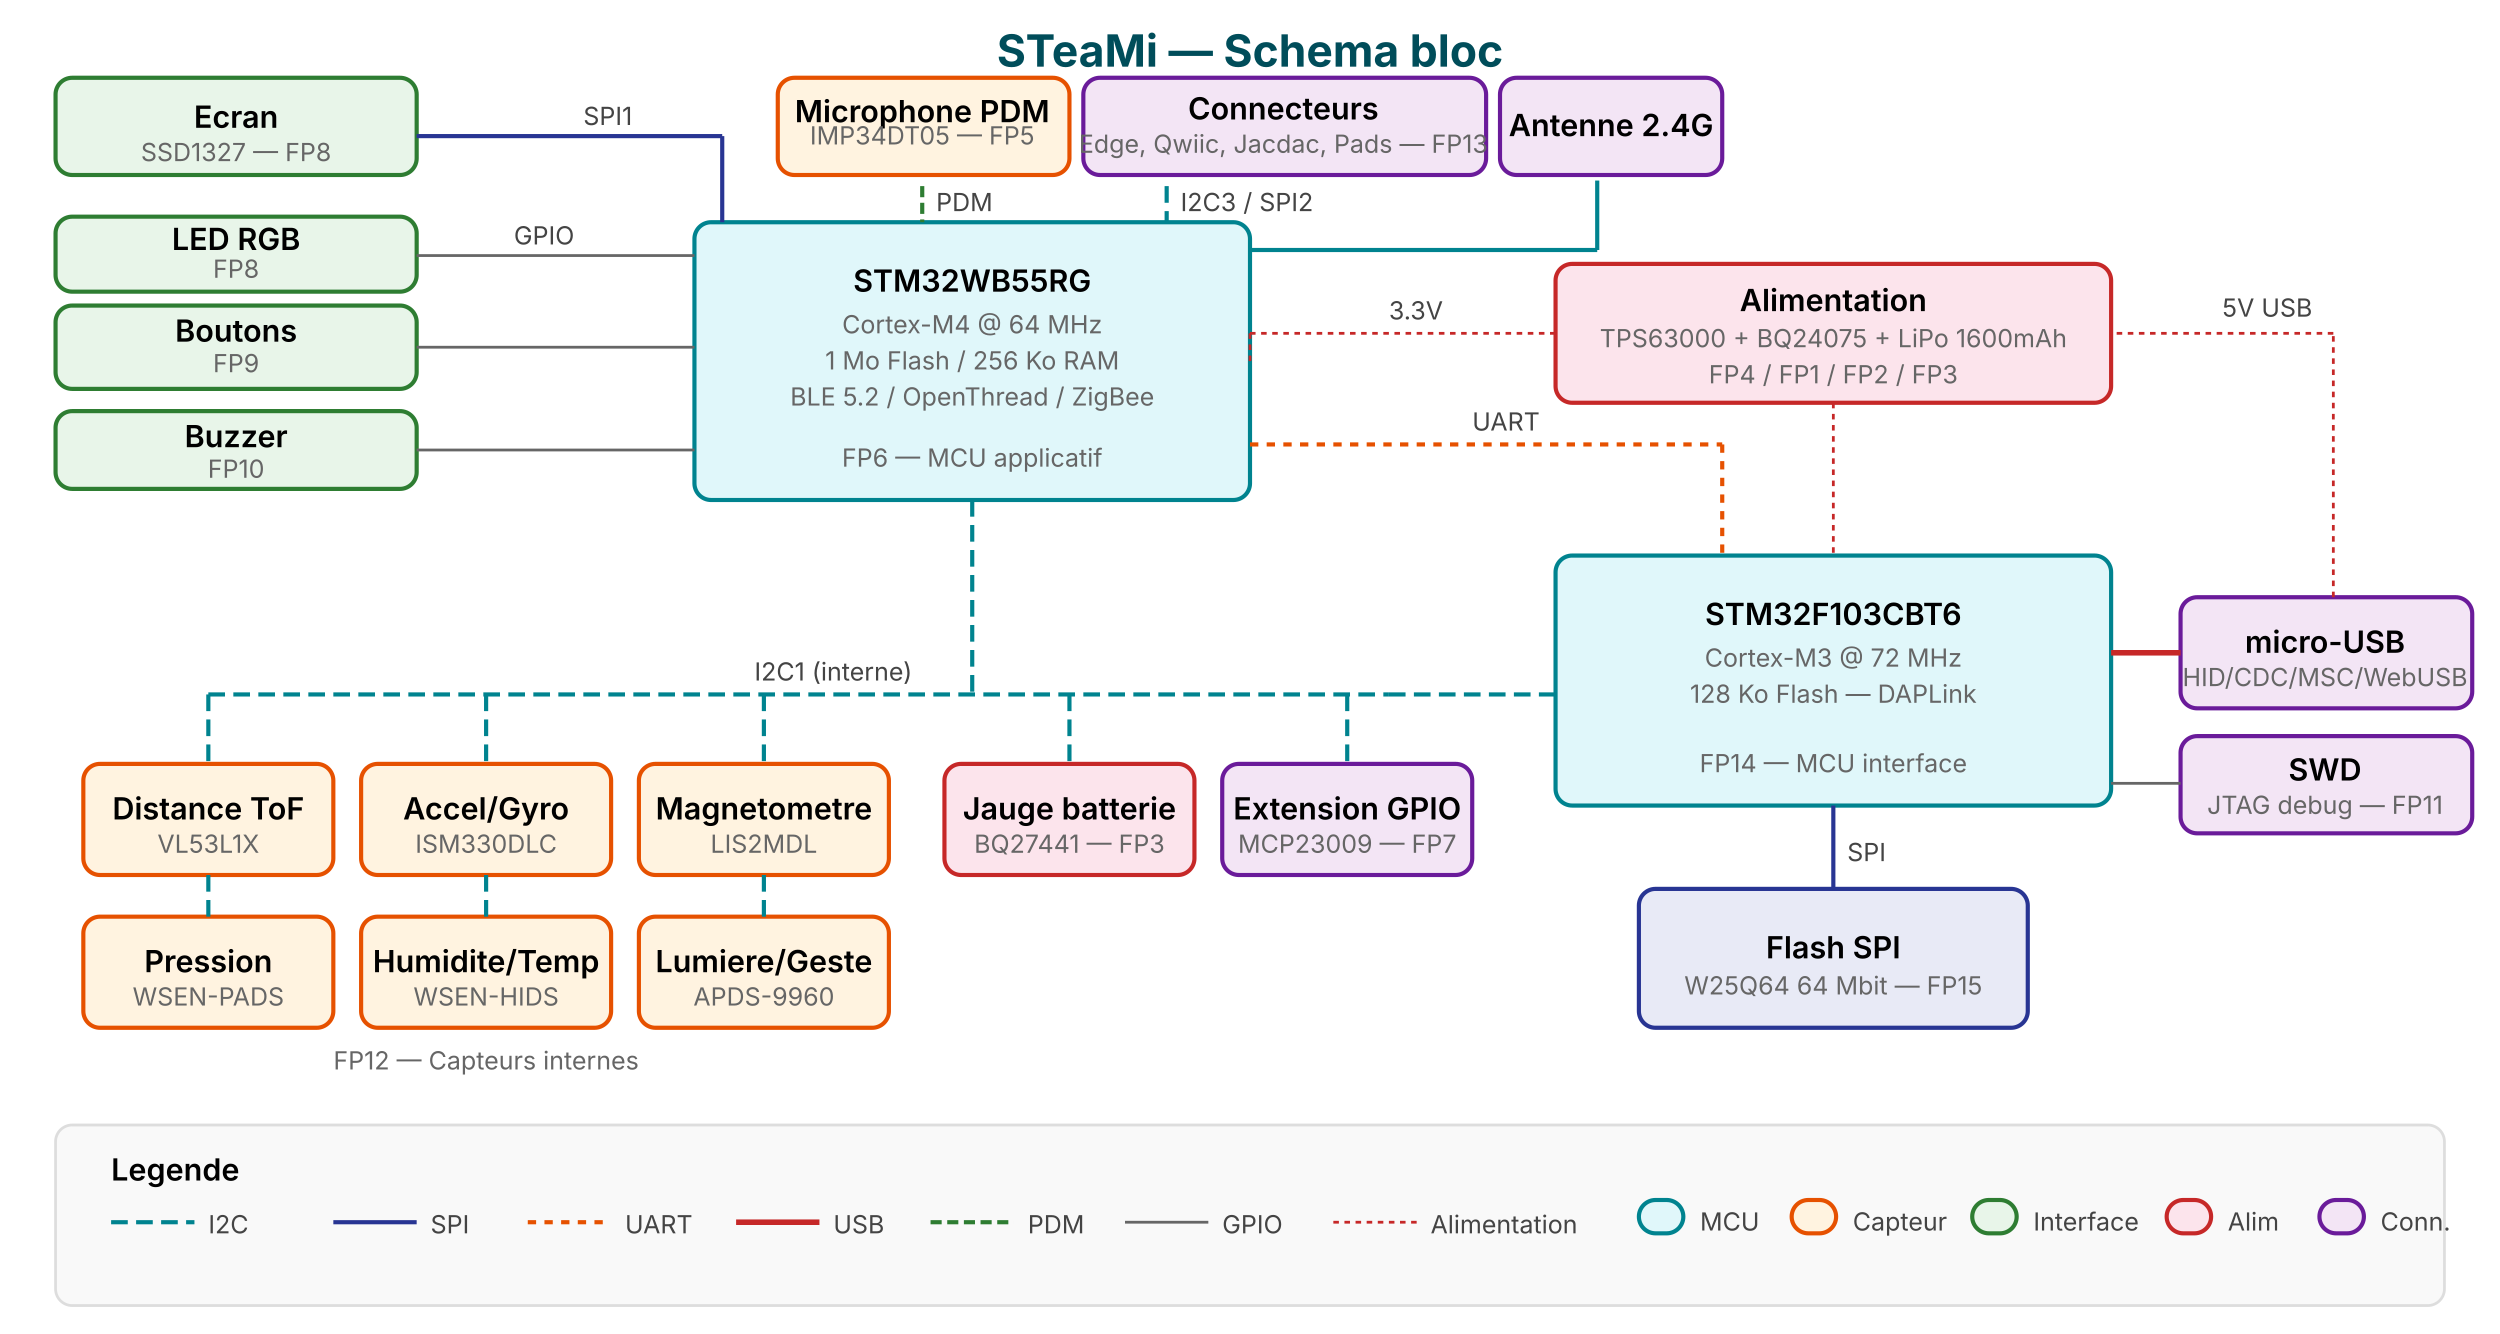
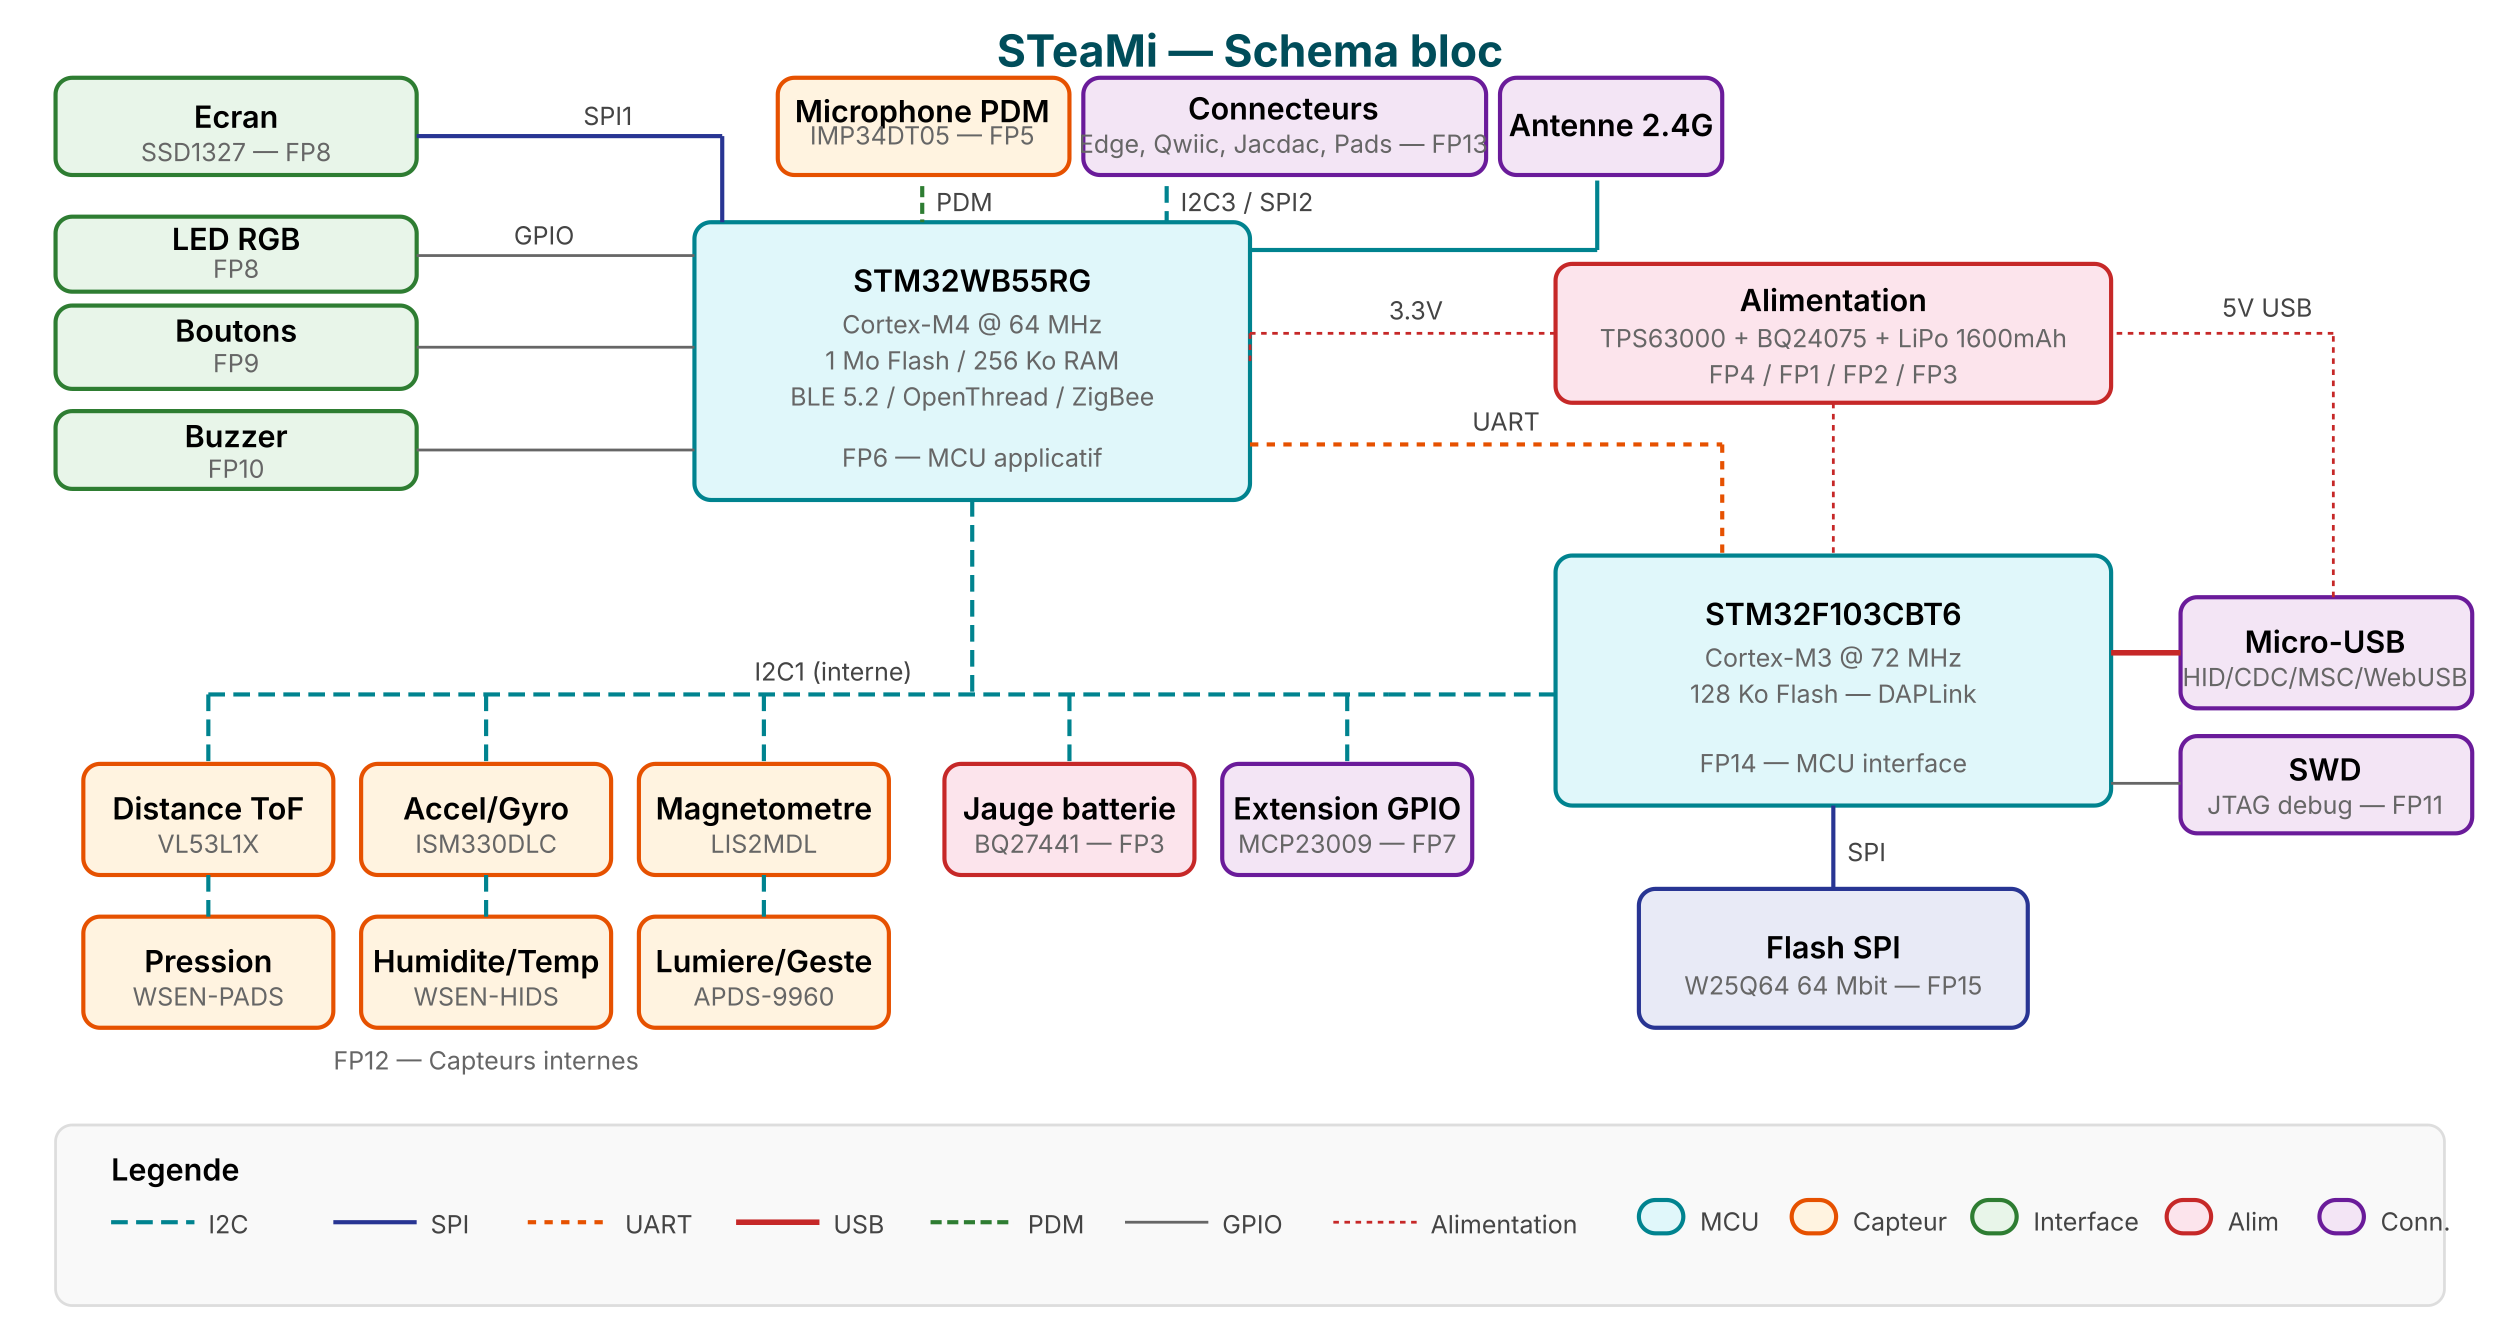
<svg xmlns="http://www.w3.org/2000/svg" viewBox="0 0 900 480" font-family="Inter, -apple-system, sans-serif" font-size="11">
  <defs>
    <style>
      .box { rx: 6; ry: 6; stroke-width: 1.5; }
      .mcu { fill: #e0f7fa; stroke: #00838f; }
      .sensor { fill: #fff3e0; stroke: #e65100; }
      .power { fill: #fce4ec; stroke: #c62828; }
      .ui { fill: #e8f5e9; stroke: #2e7d32; }
      .conn { fill: #f3e5f5; stroke: #6a1b9a; }
      .flash { fill: #e8eaf6; stroke: #283593; }
      .label { font-weight: 600; font-size: 11px; }
      .sublabel { font-size: 9px; fill: #666; }
      .bus { stroke-width: 1.5; fill: none; }
      .bus-i2c { stroke: #00838f; stroke-dasharray: 6,3; }
      .bus-spi { stroke: #283593; }
      .bus-uart { stroke: #e65100; stroke-dasharray: 3,3; }
      .bus-usb { stroke: #c62828; stroke-width: 2; }
      .bus-pwr { stroke: #c62828; stroke-width: 1; stroke-dasharray: 2,2; }
      .bus-pdm { stroke: #2e7d32; stroke-dasharray: 4,2; }
      .bus-gpio { stroke: #666; stroke-width: 1; }
      .title { font-size: 16px; font-weight: 700; fill: #004d5a; }
      .legend-text { font-size: 9px; fill: #444; }
    </style>
  </defs>
  <text x="450" y="24" text-anchor="middle" class="title">STeaMi — Schema bloc</text>
  <rect x="250" y="80" width="200" height="100" class="box mcu" />
  <text x="350" y="105" text-anchor="middle" class="label">STM32WB55RG</text>
  <text x="350" y="120" text-anchor="middle" class="sublabel">Cortex-M4 @ 64 MHz</text>
  <text x="350" y="133" text-anchor="middle" class="sublabel">1 Mo Flash / 256 Ko RAM</text>
  <text x="350" y="146" text-anchor="middle" class="sublabel">BLE 5.2 / OpenThread / ZigBee</text>
  <text x="350" y="168" text-anchor="middle" class="sublabel" fill="#00838f">FP6 — MCU applicatif</text>
  <rect x="540" y="28" width="80" height="35" class="box conn" />
  <text x="580" y="49" text-anchor="middle" class="label" font-size="9">Antenne 2.4G</text>
  <line x1="450" y1="90" x2="575" y2="90" class="bus" stroke="#00838f" stroke-width="1.5" />
  <line x1="575" y1="90" x2="575" y2="65" class="bus" stroke="#00838f" stroke-width="1.5" />
  <rect x="560" y="200" width="200" height="90" class="box mcu" />
  <text x="660" y="225" text-anchor="middle" class="label">STM32F103CBT6</text>
  <text x="660" y="240" text-anchor="middle" class="sublabel">Cortex-M3 @ 72 MHz</text>
  <text x="660" y="253" text-anchor="middle" class="sublabel">128 Ko Flash — DAPLink</text>
  <text x="660" y="278" text-anchor="middle" class="sublabel" fill="#00838f">FP14 — MCU interface</text>
  <rect x="785" y="215" width="105" height="40" class="box conn" />
-   <text x="837" y="235" text-anchor="middle" class="label" font-size="9">micro-USB</text>
+   <text x="837" y="235" text-anchor="middle" class="label" font-size="9">Micro-USB</text>
  <text x="837" y="247" text-anchor="middle" class="sublabel">HID/CDC/MSC/WebUSB</text>
  <line x1="760" y1="235" x2="785" y2="235" class="bus bus-usb" />
  <line x1="450" y1="160" x2="620" y2="160" class="bus bus-uart" />
  <line x1="620" y1="160" x2="620" y2="200" class="bus bus-uart" />
  <text x="530" y="155" class="legend-text" fill="#e65100">UART</text>
  <rect x="590" y="320" width="140" height="50" class="box flash" />
  <text x="660" y="345" text-anchor="middle" class="label">Flash SPI</text>
  <text x="660" y="358" text-anchor="middle" class="sublabel">W25Q64 64 Mbit — FP15</text>
  <line x1="660" y1="290" x2="660" y2="320" class="bus bus-spi" />
  <text x="665" y="310" class="legend-text" fill="#283593">SPI</text>
  <line x1="75" y1="250" x2="500" y2="250" class="bus bus-i2c" />
  <text x="300" y="245" text-anchor="middle" class="legend-text" fill="#00838f">I2C1 (interne)</text>
  <line x1="350" y1="180" x2="350" y2="250" class="bus bus-i2c" />
  <line x1="560" y1="250" x2="500" y2="250" class="bus bus-i2c" />
  <rect x="30" y="275" width="90" height="40" class="box sensor" />
  <text x="75" y="295" text-anchor="middle" class="label" font-size="9">Distance ToF</text>
  <text x="75" y="307" text-anchor="middle" class="sublabel">VL53L1X</text>
  <line x1="75" y1="250" x2="75" y2="275" class="bus bus-i2c" />
  <rect x="130" y="275" width="90" height="40" class="box sensor" />
  <text x="175" y="295" text-anchor="middle" class="label" font-size="9">Accel/Gyro</text>
  <text x="175" y="307" text-anchor="middle" class="sublabel">ISM330DLC</text>
  <line x1="175" y1="250" x2="175" y2="275" class="bus bus-i2c" />
  <rect x="230" y="275" width="90" height="40" class="box sensor" />
  <text x="275" y="295" text-anchor="middle" class="label" font-size="9">Magnetometre</text>
  <text x="275" y="307" text-anchor="middle" class="sublabel">LIS2MDL</text>
  <line x1="275" y1="250" x2="275" y2="275" class="bus bus-i2c" />
  <rect x="30" y="330" width="90" height="40" class="box sensor" />
  <text x="75" y="350" text-anchor="middle" class="label" font-size="9">Pression</text>
  <text x="75" y="362" text-anchor="middle" class="sublabel">WSEN-PADS</text>
  <line x1="75" y1="315" x2="75" y2="330" class="bus bus-i2c" />
  <rect x="130" y="330" width="90" height="40" class="box sensor" />
  <text x="175" y="350" text-anchor="middle" class="label" font-size="9">Humidite/Temp</text>
  <text x="175" y="362" text-anchor="middle" class="sublabel">WSEN-HIDS</text>
  <line x1="175" y1="315" x2="175" y2="330" class="bus bus-i2c" />
  <rect x="230" y="330" width="90" height="40" class="box sensor" />
  <text x="275" y="350" text-anchor="middle" class="label" font-size="9">Lumiere/Geste</text>
  <text x="275" y="362" text-anchor="middle" class="sublabel">APDS-9960</text>
  <line x1="275" y1="315" x2="275" y2="330" class="bus bus-i2c" />
  <rect x="340" y="275" width="90" height="40" class="box power" />
  <text x="385" y="295" text-anchor="middle" class="label" font-size="9">Jauge batterie</text>
  <text x="385" y="307" text-anchor="middle" class="sublabel">BQ27441 — FP3</text>
  <line x1="385" y1="250" x2="385" y2="275" class="bus bus-i2c" />
  <rect x="440" y="275" width="90" height="40" class="box conn" />
  <text x="485" y="295" text-anchor="middle" class="label" font-size="9">Extension GPIO</text>
  <text x="485" y="307" text-anchor="middle" class="sublabel">MCP23009 — FP7</text>
  <line x1="485" y1="250" x2="485" y2="275" class="bus bus-i2c" />
  <text x="175" y="385" text-anchor="middle" class="sublabel" fill="#e65100">FP12 — Capteurs internes</text>
  <rect x="280" y="28" width="105" height="35" class="box sensor" />
  <text x="332" y="44" text-anchor="middle" class="label" font-size="9">Microphone PDM</text>
  <text x="332" y="52" text-anchor="middle" class="sublabel">IMP34DT05 — FP5</text>
  <line x1="332" y1="67" x2="332" y2="80" class="bus bus-pdm" />
  <text x="337" y="76" class="legend-text" fill="#2e7d32">PDM</text>
  <rect x="20" y="28" width="130" height="35" class="box ui" />
  <text x="85" y="46" text-anchor="middle" class="label" font-size="10">Ecran</text>
  <text x="85" y="58" text-anchor="middle" class="sublabel">SSD1327 — FP8</text>
  <line x1="150" y1="49" x2="260" y2="49" class="bus bus-spi" />
  <line x1="260" y1="49" x2="260" y2="80" class="bus bus-spi" />
  <text x="210" y="45" class="legend-text" fill="#283593">SPI1</text>
  <rect x="20" y="78" width="130" height="27" class="box ui" />
  <text x="85" y="90" text-anchor="middle" class="label" font-size="9">LED RGB</text>
  <text x="85" y="100" text-anchor="middle" class="sublabel">FP8</text>
  <line x1="150" y1="92" x2="250" y2="92" class="bus bus-gpio" />
  <text x="185" y="88" class="legend-text" fill="#666">GPIO</text>
  <rect x="20" y="110" width="130" height="30" class="box ui" />
  <text x="85" y="123" text-anchor="middle" class="label" font-size="9">Boutons</text>
  <text x="85" y="134" text-anchor="middle" class="sublabel">FP9</text>
  <line x1="150" y1="125" x2="250" y2="125" class="bus bus-gpio" />
  <rect x="20" y="148" width="130" height="28" class="box ui" />
  <text x="85" y="161" text-anchor="middle" class="label" font-size="9">Buzzer</text>
  <text x="85" y="172" text-anchor="middle" class="sublabel">FP10</text>
  <line x1="150" y1="162" x2="250" y2="162" class="bus bus-gpio" />
  <rect x="560" y="95" width="200" height="50" class="box power" />
  <text x="660" y="112" text-anchor="middle" class="label" font-size="10">Alimentation</text>
  <text x="660" y="125" text-anchor="middle" class="sublabel">TPS63000 + BQ24075 + LiPo 1600mAh</text>
  <text x="660" y="138" text-anchor="middle" class="sublabel" fill="#c62828">FP4 / FP1 / FP2 / FP3</text>
  <line x1="660" y1="145" x2="660" y2="200" class="bus bus-pwr" stroke-dasharray="2,4" />
  <line x1="560" y1="120" x2="450" y2="120" class="bus bus-pwr" />
  <line x1="450" y1="120" x2="450" y2="130" class="bus bus-pwr" />
  <text x="500" y="115" class="legend-text" fill="#c62828">3.3V</text>
  <line x1="840" y1="215" x2="840" y2="120" class="bus bus-pwr" />
  <line x1="840" y1="120" x2="760" y2="120" class="bus bus-pwr" />
  <text x="800" y="114" class="legend-text" fill="#c62828">5V USB</text>
  <rect x="390" y="28" width="145" height="35" class="box conn" />
  <text x="462" y="43" text-anchor="middle" class="label" font-size="9">Connecteurs</text>
  <text x="462" y="55" text-anchor="middle" class="sublabel">Edge, Qwiic, Jacdac, Pads — FP13</text>
  <line x1="420" y1="67" x2="420" y2="80" class="bus bus-i2c" stroke="#6a1b9a" />
  <text x="425" y="76" class="legend-text" fill="#6a1b9a">I2C3 / SPI2</text>
  <rect x="785" y="265" width="105" height="35" class="box conn" />
  <text x="837" y="281" text-anchor="middle" class="label" font-size="9">SWD</text>
  <text x="837" y="293" text-anchor="middle" class="sublabel">JTAG debug — FP11</text>
  <line x1="760" y1="282" x2="785" y2="282" class="bus bus-gpio" />
  <rect x="20" y="405" width="860" height="65" rx="6" fill="#f9f9f9" stroke="#ddd" />
  <text x="40" y="425" class="label" font-size="10">Legende</text>
  <line x1="40" y1="440" x2="70" y2="440" class="bus bus-i2c" />
  <text x="75" y="444" class="legend-text">I2C</text>
  <line x1="120" y1="440" x2="150" y2="440" class="bus bus-spi" />
  <text x="155" y="444" class="legend-text">SPI</text>
  <line x1="190" y1="440" x2="220" y2="440" class="bus bus-uart" />
  <text x="225" y="444" class="legend-text">UART</text>
  <line x1="265" y1="440" x2="295" y2="440" class="bus bus-usb" />
  <text x="300" y="444" class="legend-text">USB</text>
  <line x1="335" y1="440" x2="365" y2="440" class="bus bus-pdm" />
  <text x="370" y="444" class="legend-text">PDM</text>
  <line x1="405" y1="440" x2="435" y2="440" class="bus bus-gpio" />
  <text x="440" y="444" class="legend-text">GPIO</text>
  <line x1="480" y1="440" x2="510" y2="440" class="bus bus-pwr" />
  <text x="515" y="444" class="legend-text">Alimentation</text>
  <rect x="590" y="432" width="16" height="12" class="box mcu" />
  <text x="612" y="443" class="legend-text">MCU</text>
  <rect x="645" y="432" width="16" height="12" class="box sensor" />
  <text x="667" y="443" class="legend-text">Capteur</text>
  <rect x="710" y="432" width="16" height="12" class="box ui" />
  <text x="732" y="443" class="legend-text">Interface</text>
  <rect x="780" y="432" width="16" height="12" class="box power" />
  <text x="802" y="443" class="legend-text">Alim</text>
  <rect x="835" y="432" width="16" height="12" class="box conn" />
  <text x="857" y="443" class="legend-text">Conn.</text>
</svg>
